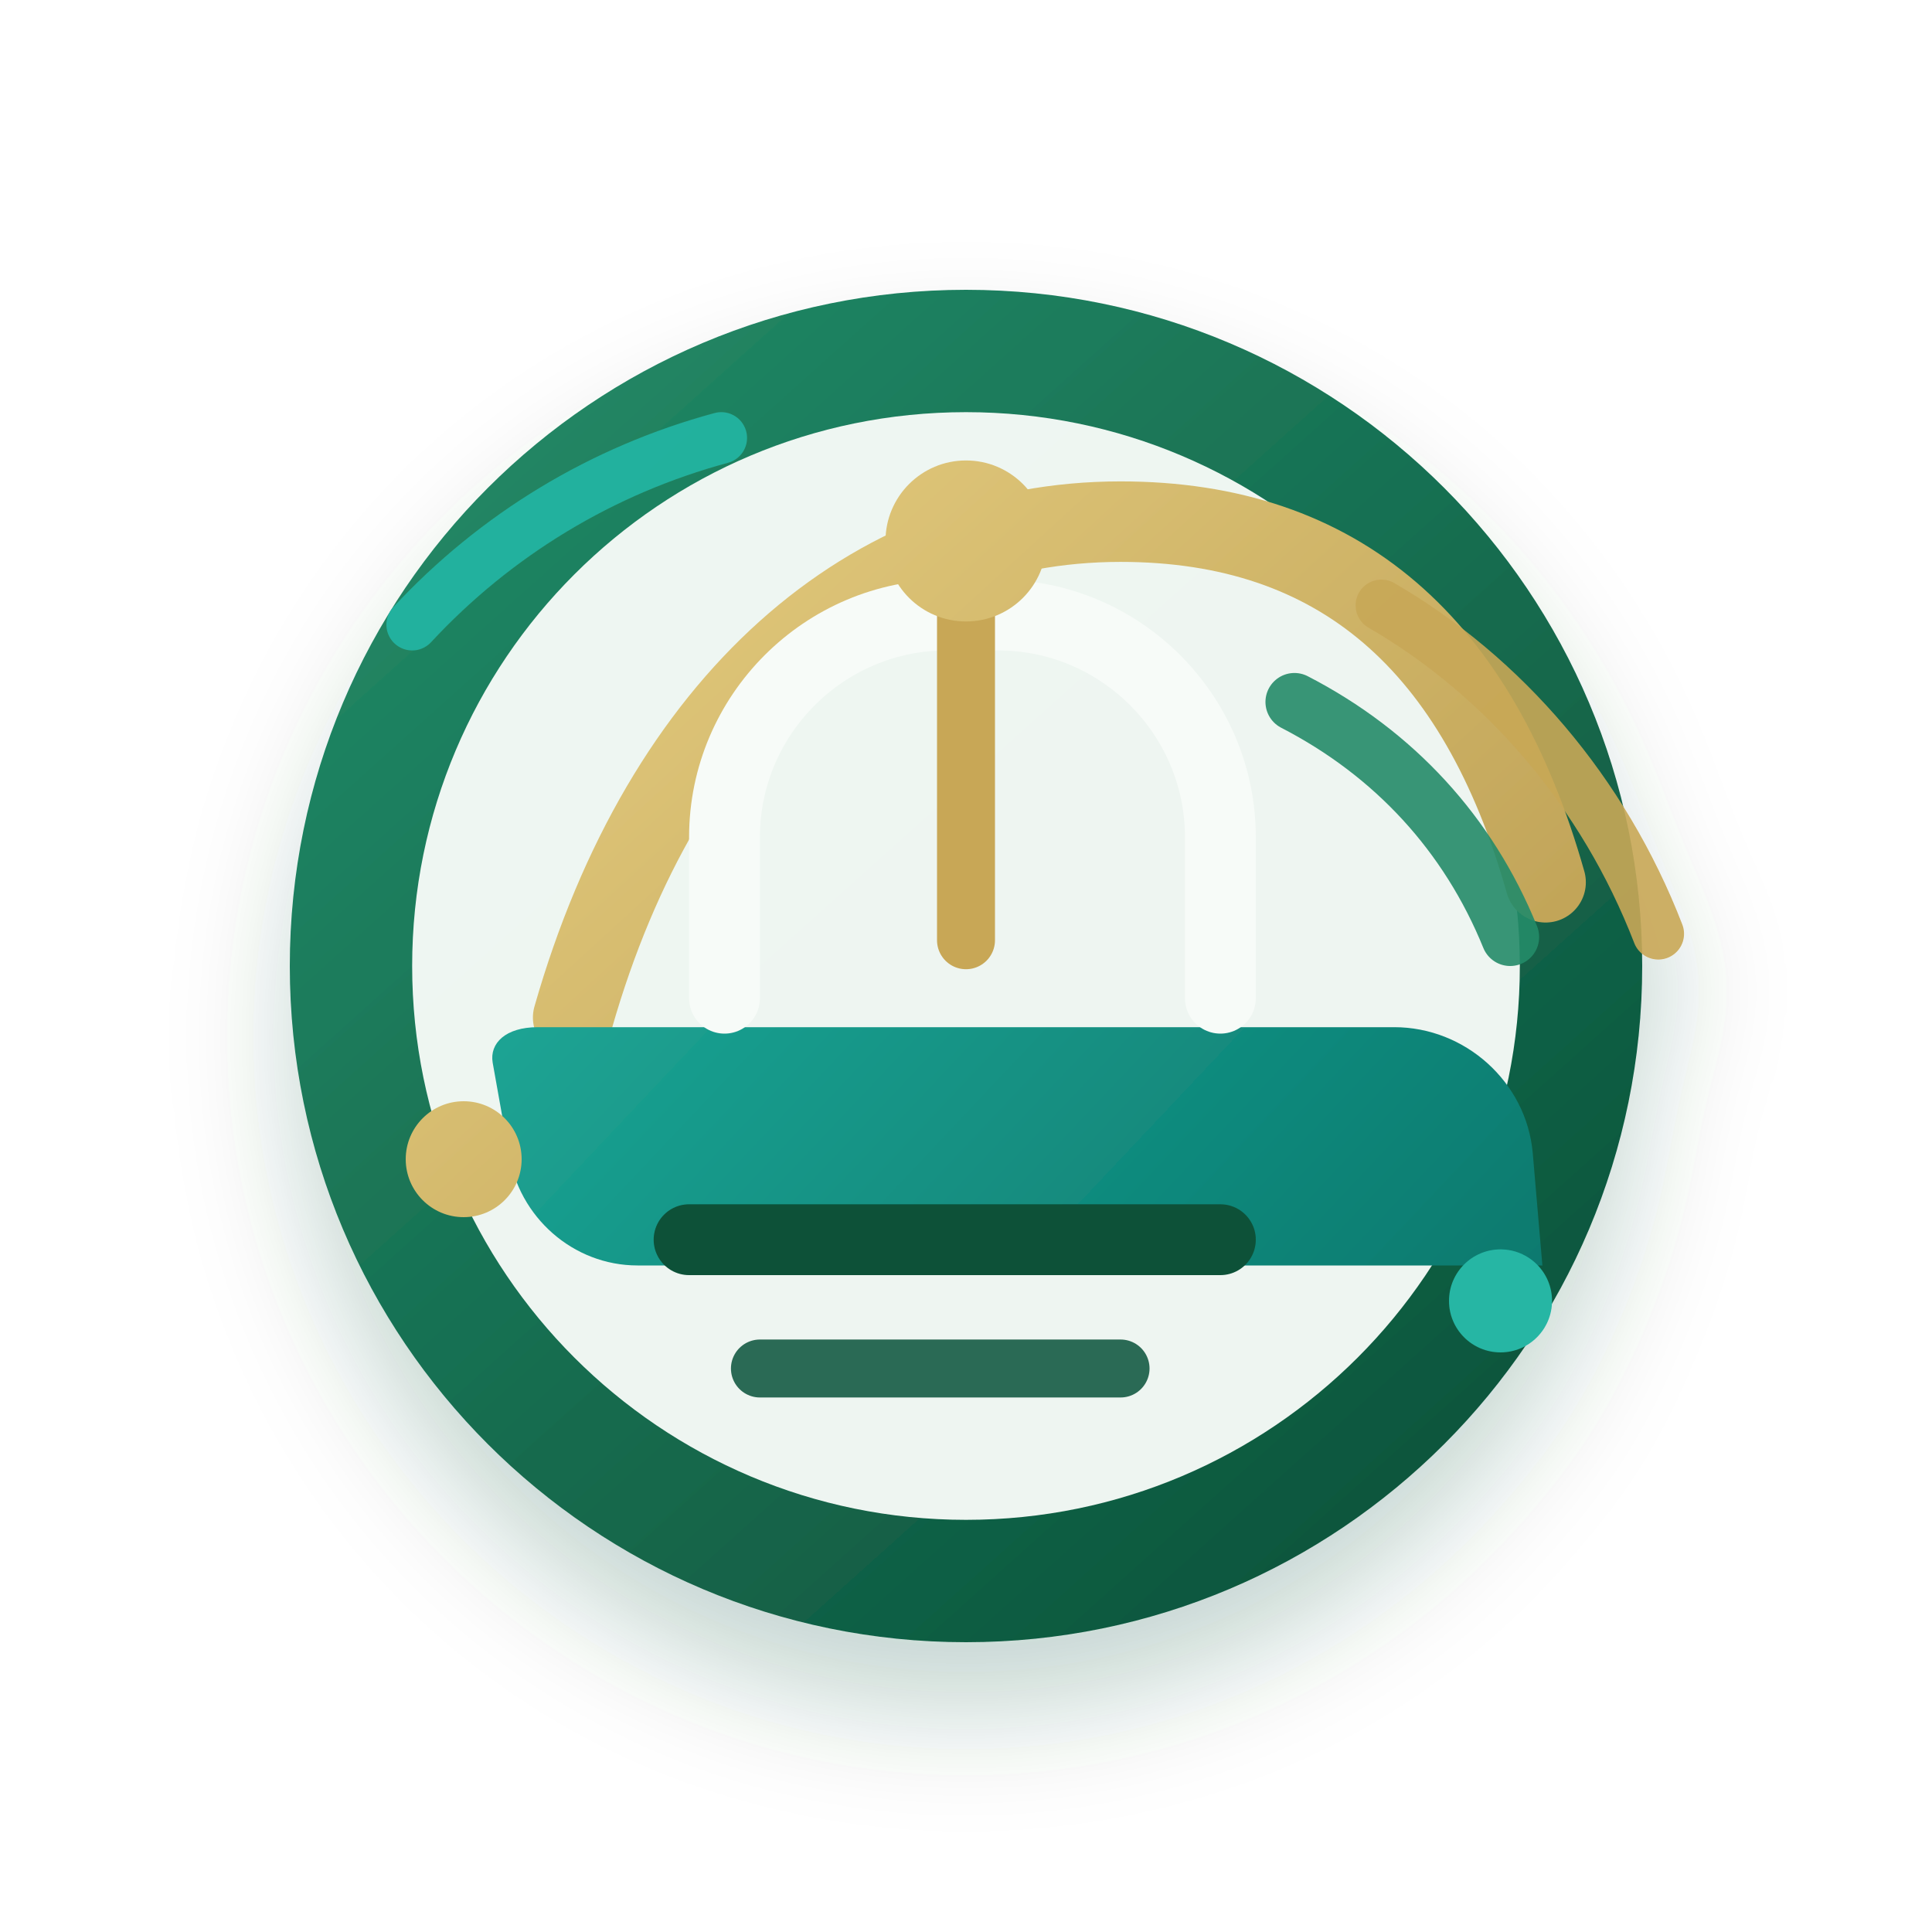
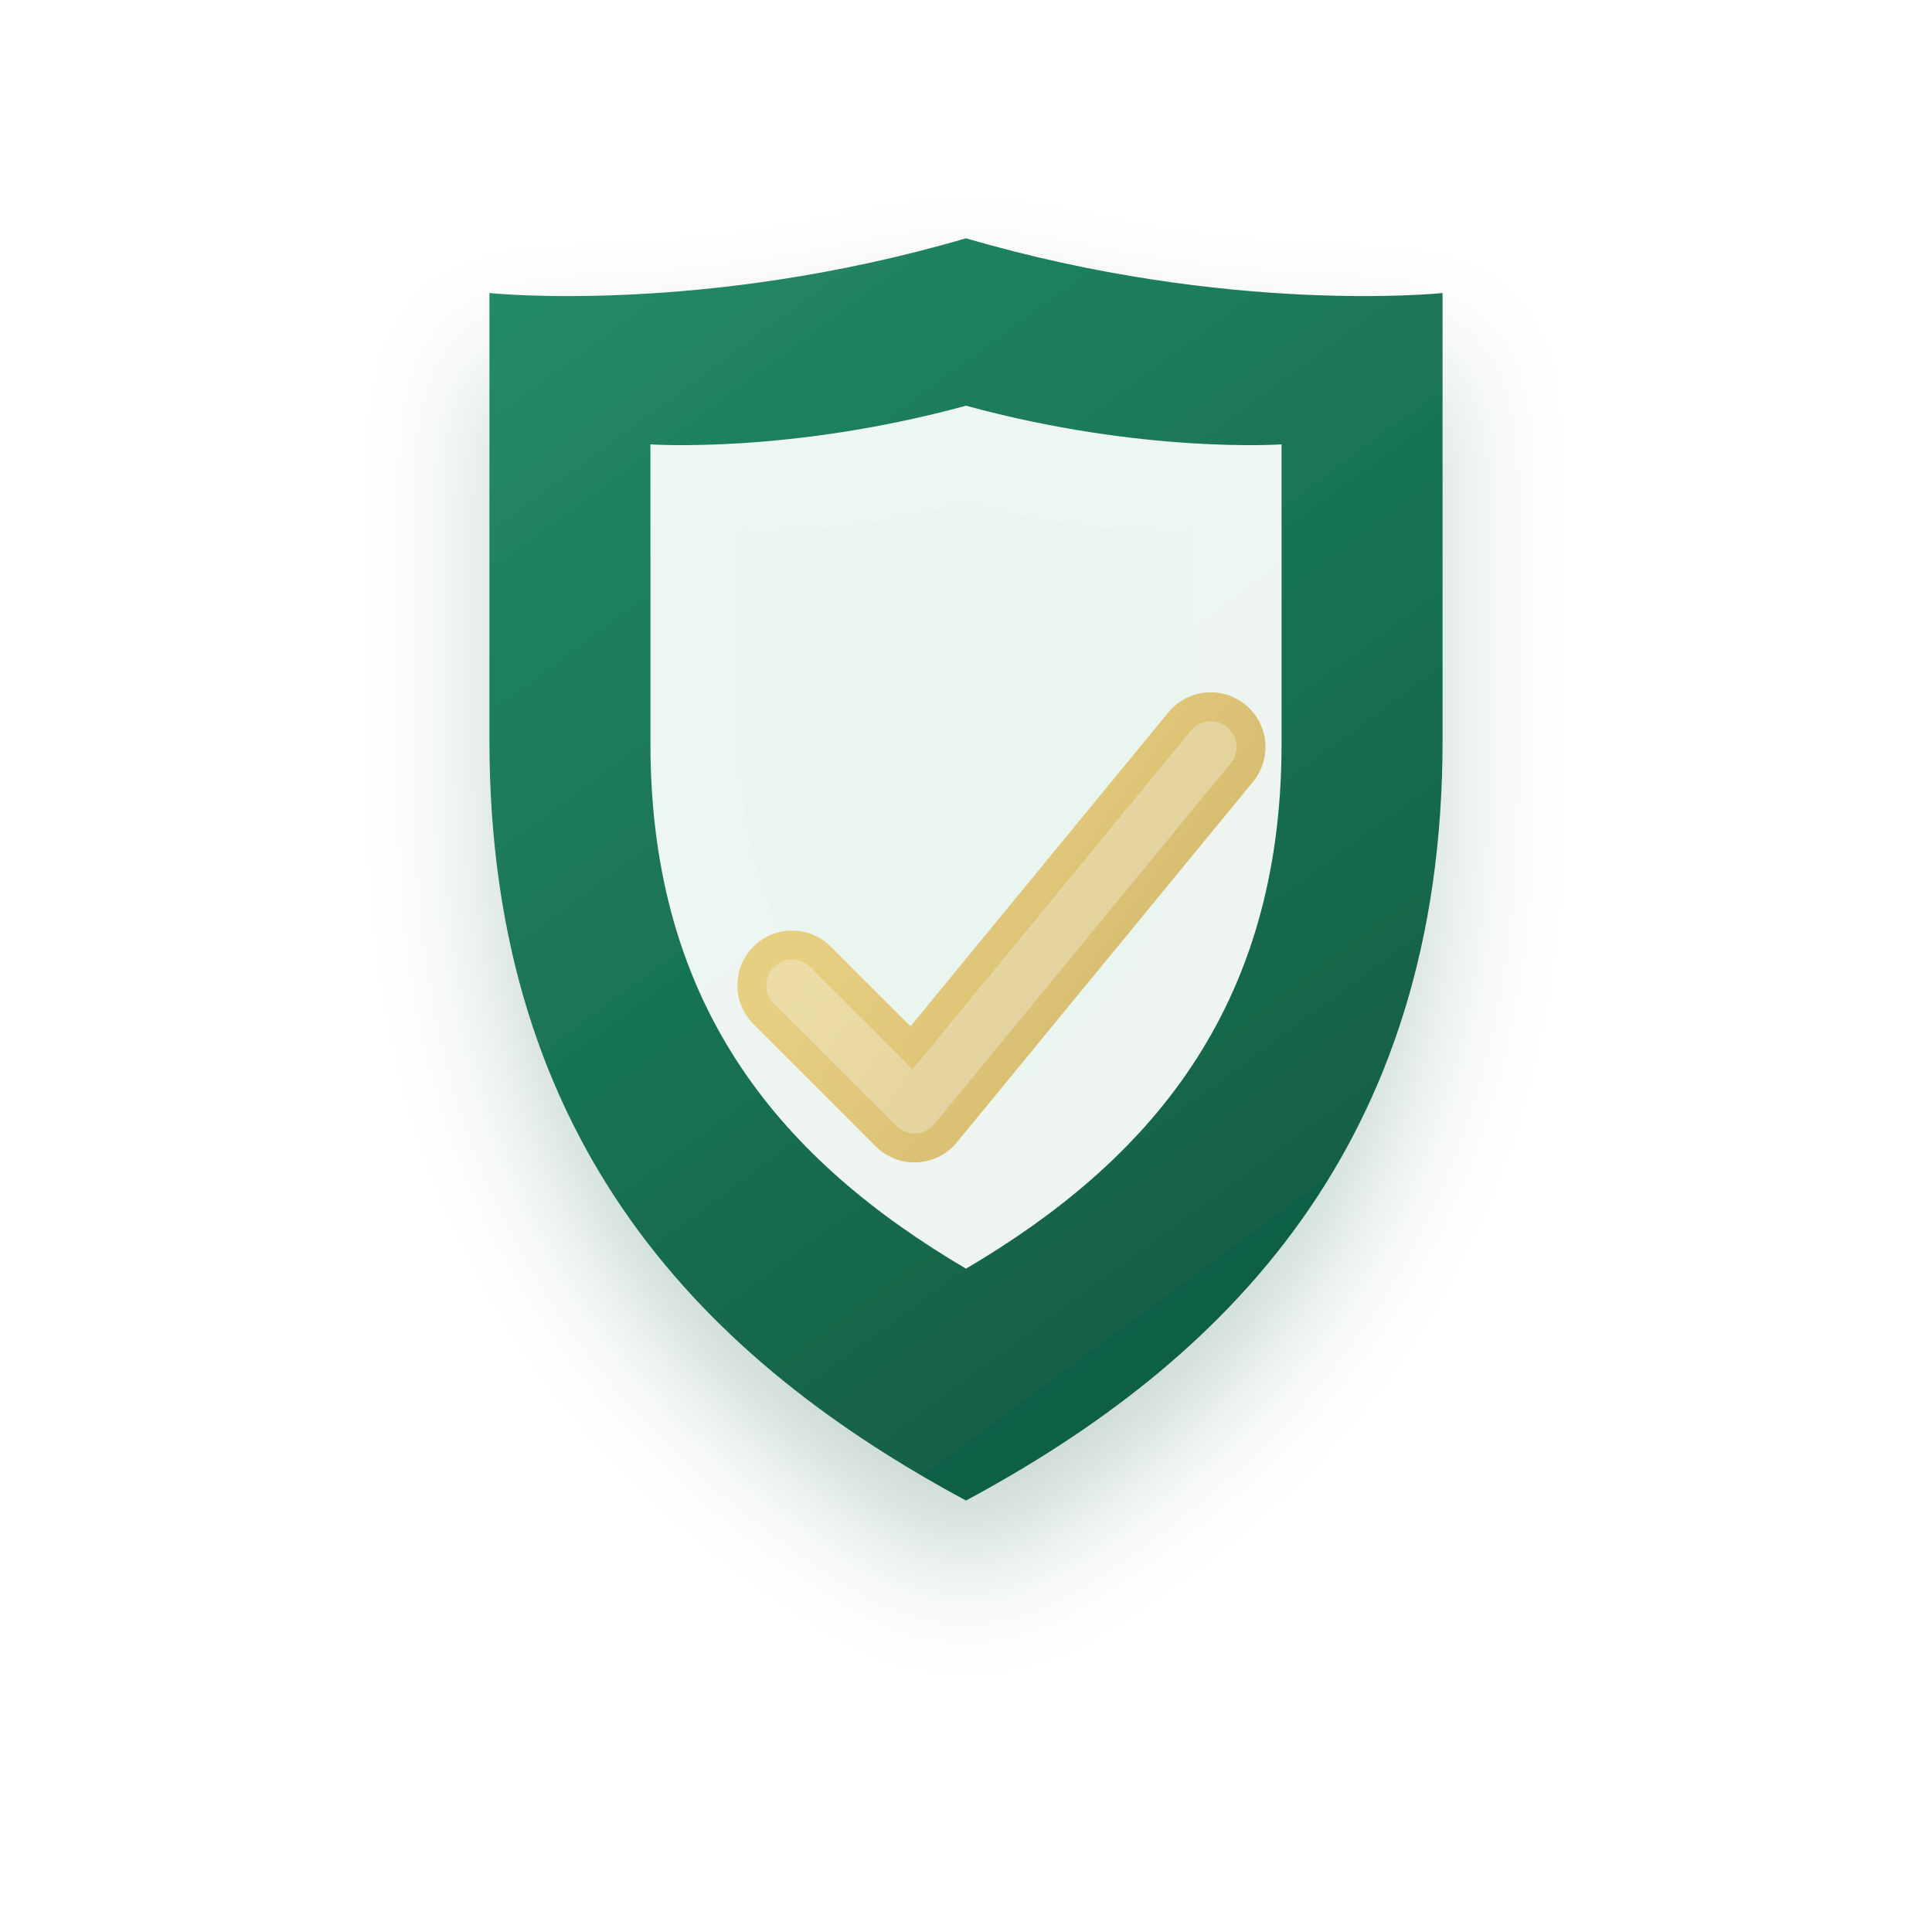
- <svg xmlns="http://www.w3.org/2000/svg" width="600" height="600" viewBox="0 0 600 600" fill="none" role="img" aria-labelledby="title-emergency-preparedness-command">
+ <svg xmlns="http://www.w3.org/2000/svg" width="600" height="600" viewBox="0 0 600 600" fill="none" role="img" aria-labelledby="title-preparedness-check-shield">
  <defs>
-     <linearGradient id="preparedness-green" x1="132" y1="96" x2="482" y2="486" gradientUnits="userSpaceOnUse">
+     <linearGradient id="shield-green" x1="150" y1="82" x2="462" y2="506" gradientUnits="userSpaceOnUse">
      <stop stop-color="#238B68" />
      <stop offset="1" stop-color="#0B5139" />
    </linearGradient>
-     <linearGradient id="preparedness-gold" x1="160" y1="128" x2="438" y2="432" gradientUnits="userSpaceOnUse">
+     <linearGradient id="shield-gold" x1="258" y1="290" x2="452" y2="430" gradientUnits="userSpaceOnUse">
      <stop stop-color="#E7CF82" />
      <stop offset="1" stop-color="#B99B4F" />
    </linearGradient>
-     <linearGradient id="preparedness-teal" x1="140" y1="152" x2="458" y2="452" gradientUnits="userSpaceOnUse">
-       <stop stop-color="#25B6A4" />
-       <stop offset="1" stop-color="#08766B" />
-     </linearGradient>
-     <filter id="preparedness-shadow" x="-20%" y="-20%" width="140%" height="150%" color-interpolation-filters="sRGB">
+     <filter id="shield-shadow" x="-20%" y="-20%" width="140%" height="150%" color-interpolation-filters="sRGB">
      <feDropShadow dx="0" dy="22" stdDeviation="18" flood-color="#0B5139" flood-opacity="0.22" />
    </filter>
  </defs>
-   <g filter="url(#preparedness-shadow)">
-     <circle cx="300" cy="300" r="210" fill="url(#preparedness-green)" />
-     <circle cx="300" cy="300" r="172" fill="#F7FBF8" opacity="0.96" />
-     <path d="M178 316c28-98 92-154 170-154 68 0 111 38 132 112" stroke="url(#preparedness-gold)" stroke-width="25" stroke-linecap="round" />
-     <path d="M167 319h266c22 0 41 17 43 39l3 35H198c-20 0-37-15-40-35l-5-28c-1-6 4-11 14-11Z" fill="url(#preparedness-teal)" />
-     <path d="M225 310v-50c0-38 31-69 69-69h16c38 0 69 31 69 69v50" stroke="#F7FBF8" stroke-width="22" stroke-linecap="round" />
-     <path d="M300 178v114" stroke="#C8A757" stroke-width="18" stroke-linecap="round" />
-     <circle cx="300" cy="168" r="25" fill="url(#preparedness-gold)" />
-     <path d="M214 385h165" stroke="#0B5139" stroke-width="22" stroke-linecap="round" />
-     <path d="M236 425h112" stroke="#0B5139" stroke-width="18" stroke-linecap="round" opacity="0.85" />
-     <path d="M402 218c31 16 54 41 67 73" stroke="#238B68" stroke-width="18" stroke-linecap="round" opacity="0.9" />
-     <path d="M429 188c38 22 69 58 86 102" stroke="#C8A757" stroke-width="16" stroke-linecap="round" opacity="0.9" />
-     <path d="M128 194c26-28 59-48 96-58" stroke="#25B6A4" stroke-width="16" stroke-linecap="round" opacity="0.9" />
-     <circle cx="144" cy="360" r="18" fill="url(#preparedness-gold)" />
-     <circle cx="466" cy="404" r="16" fill="#25B6A4" />
+   <g filter="url(#shield-shadow)">
+     <path d="M300 74c82 24 148 17 148 17v139c0 126-68 193-148 236-80-43-148-110-148-236V91s66 7 148-17Z" fill="url(#shield-green)" />
+     <path d="M300 126c55 15 98 12 98 12v93c0 83-42 130-98 163-56-33-98-80-98-163v-93s43 3 98-12Z" fill="#F7FBF8" opacity="0.96" />
+     <path d="M300 156c39 11 70 9 70 9v66c0 58-29 91-70 116-41-25-70-58-70-116v-66s31 2 70-9Z" fill="#EAF5EF" />
+     <path d="M246 306l38 38 92-112" stroke="url(#shield-gold)" stroke-width="34" stroke-linecap="round" stroke-linejoin="round" />
+     <path d="M246 306l38 38 92-112" stroke="#F7FBF8" stroke-width="16" stroke-linecap="round" stroke-linejoin="round" opacity="0.32" />
  </g>
</svg>
